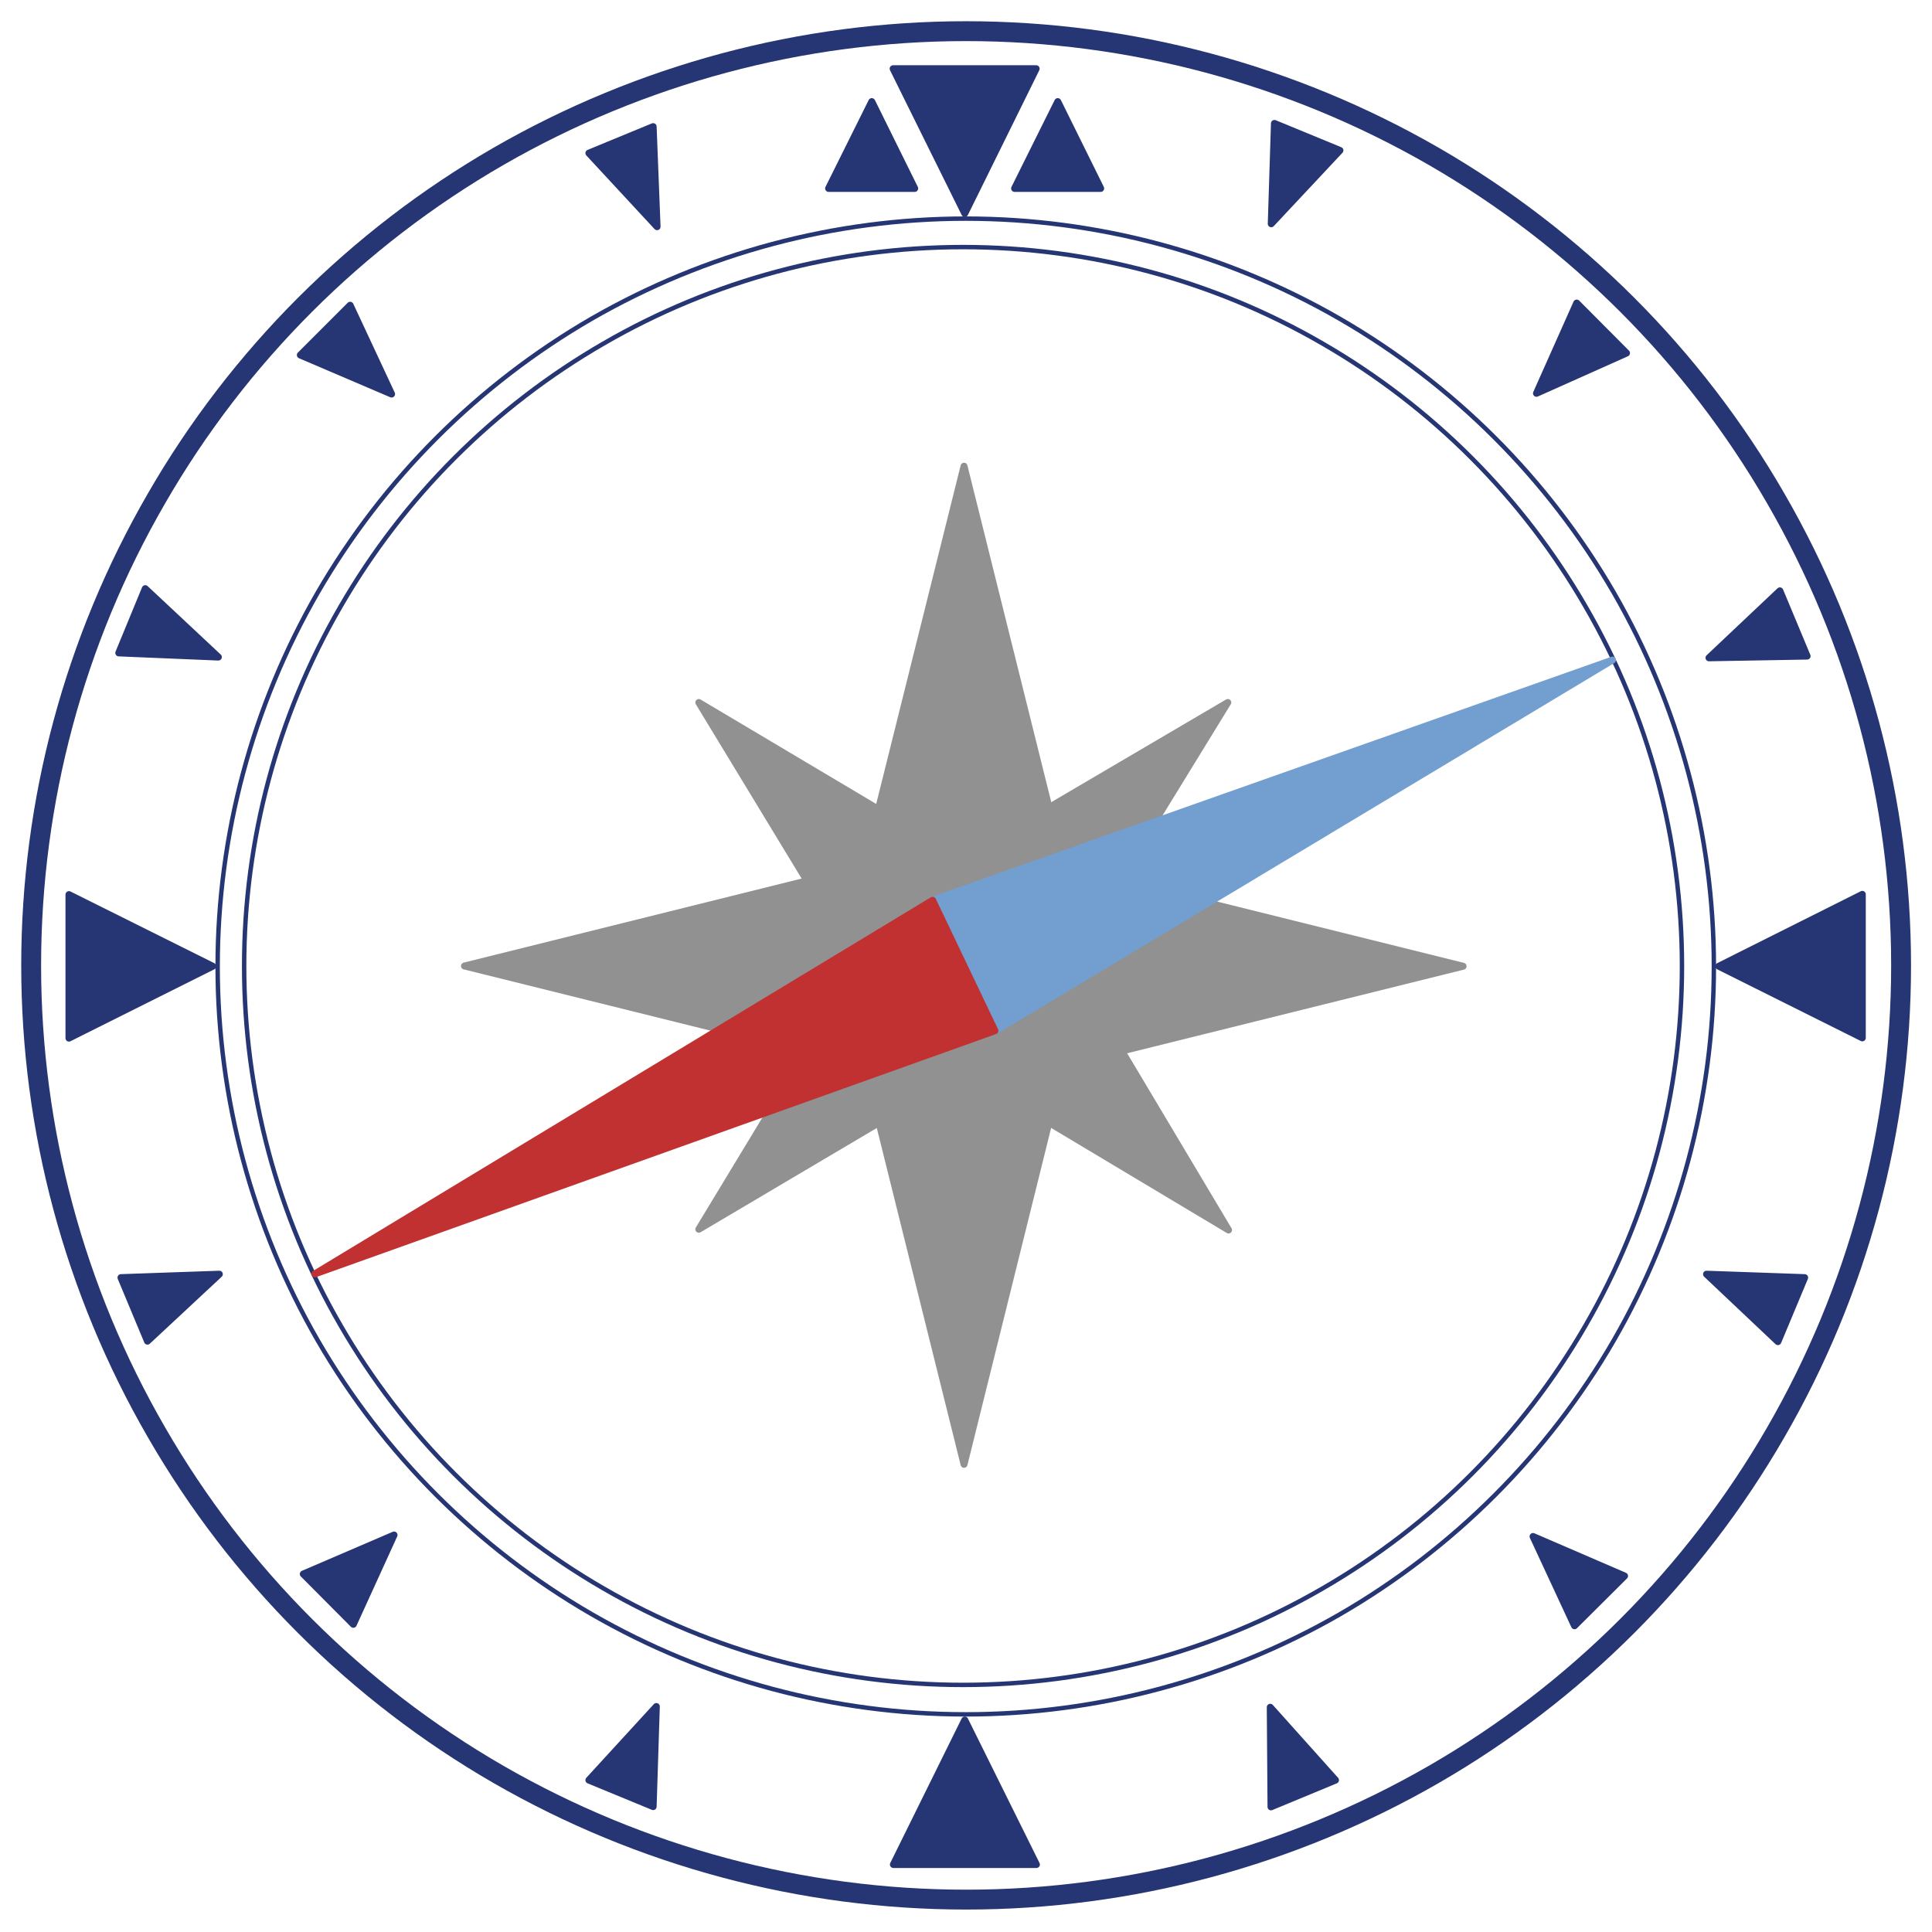
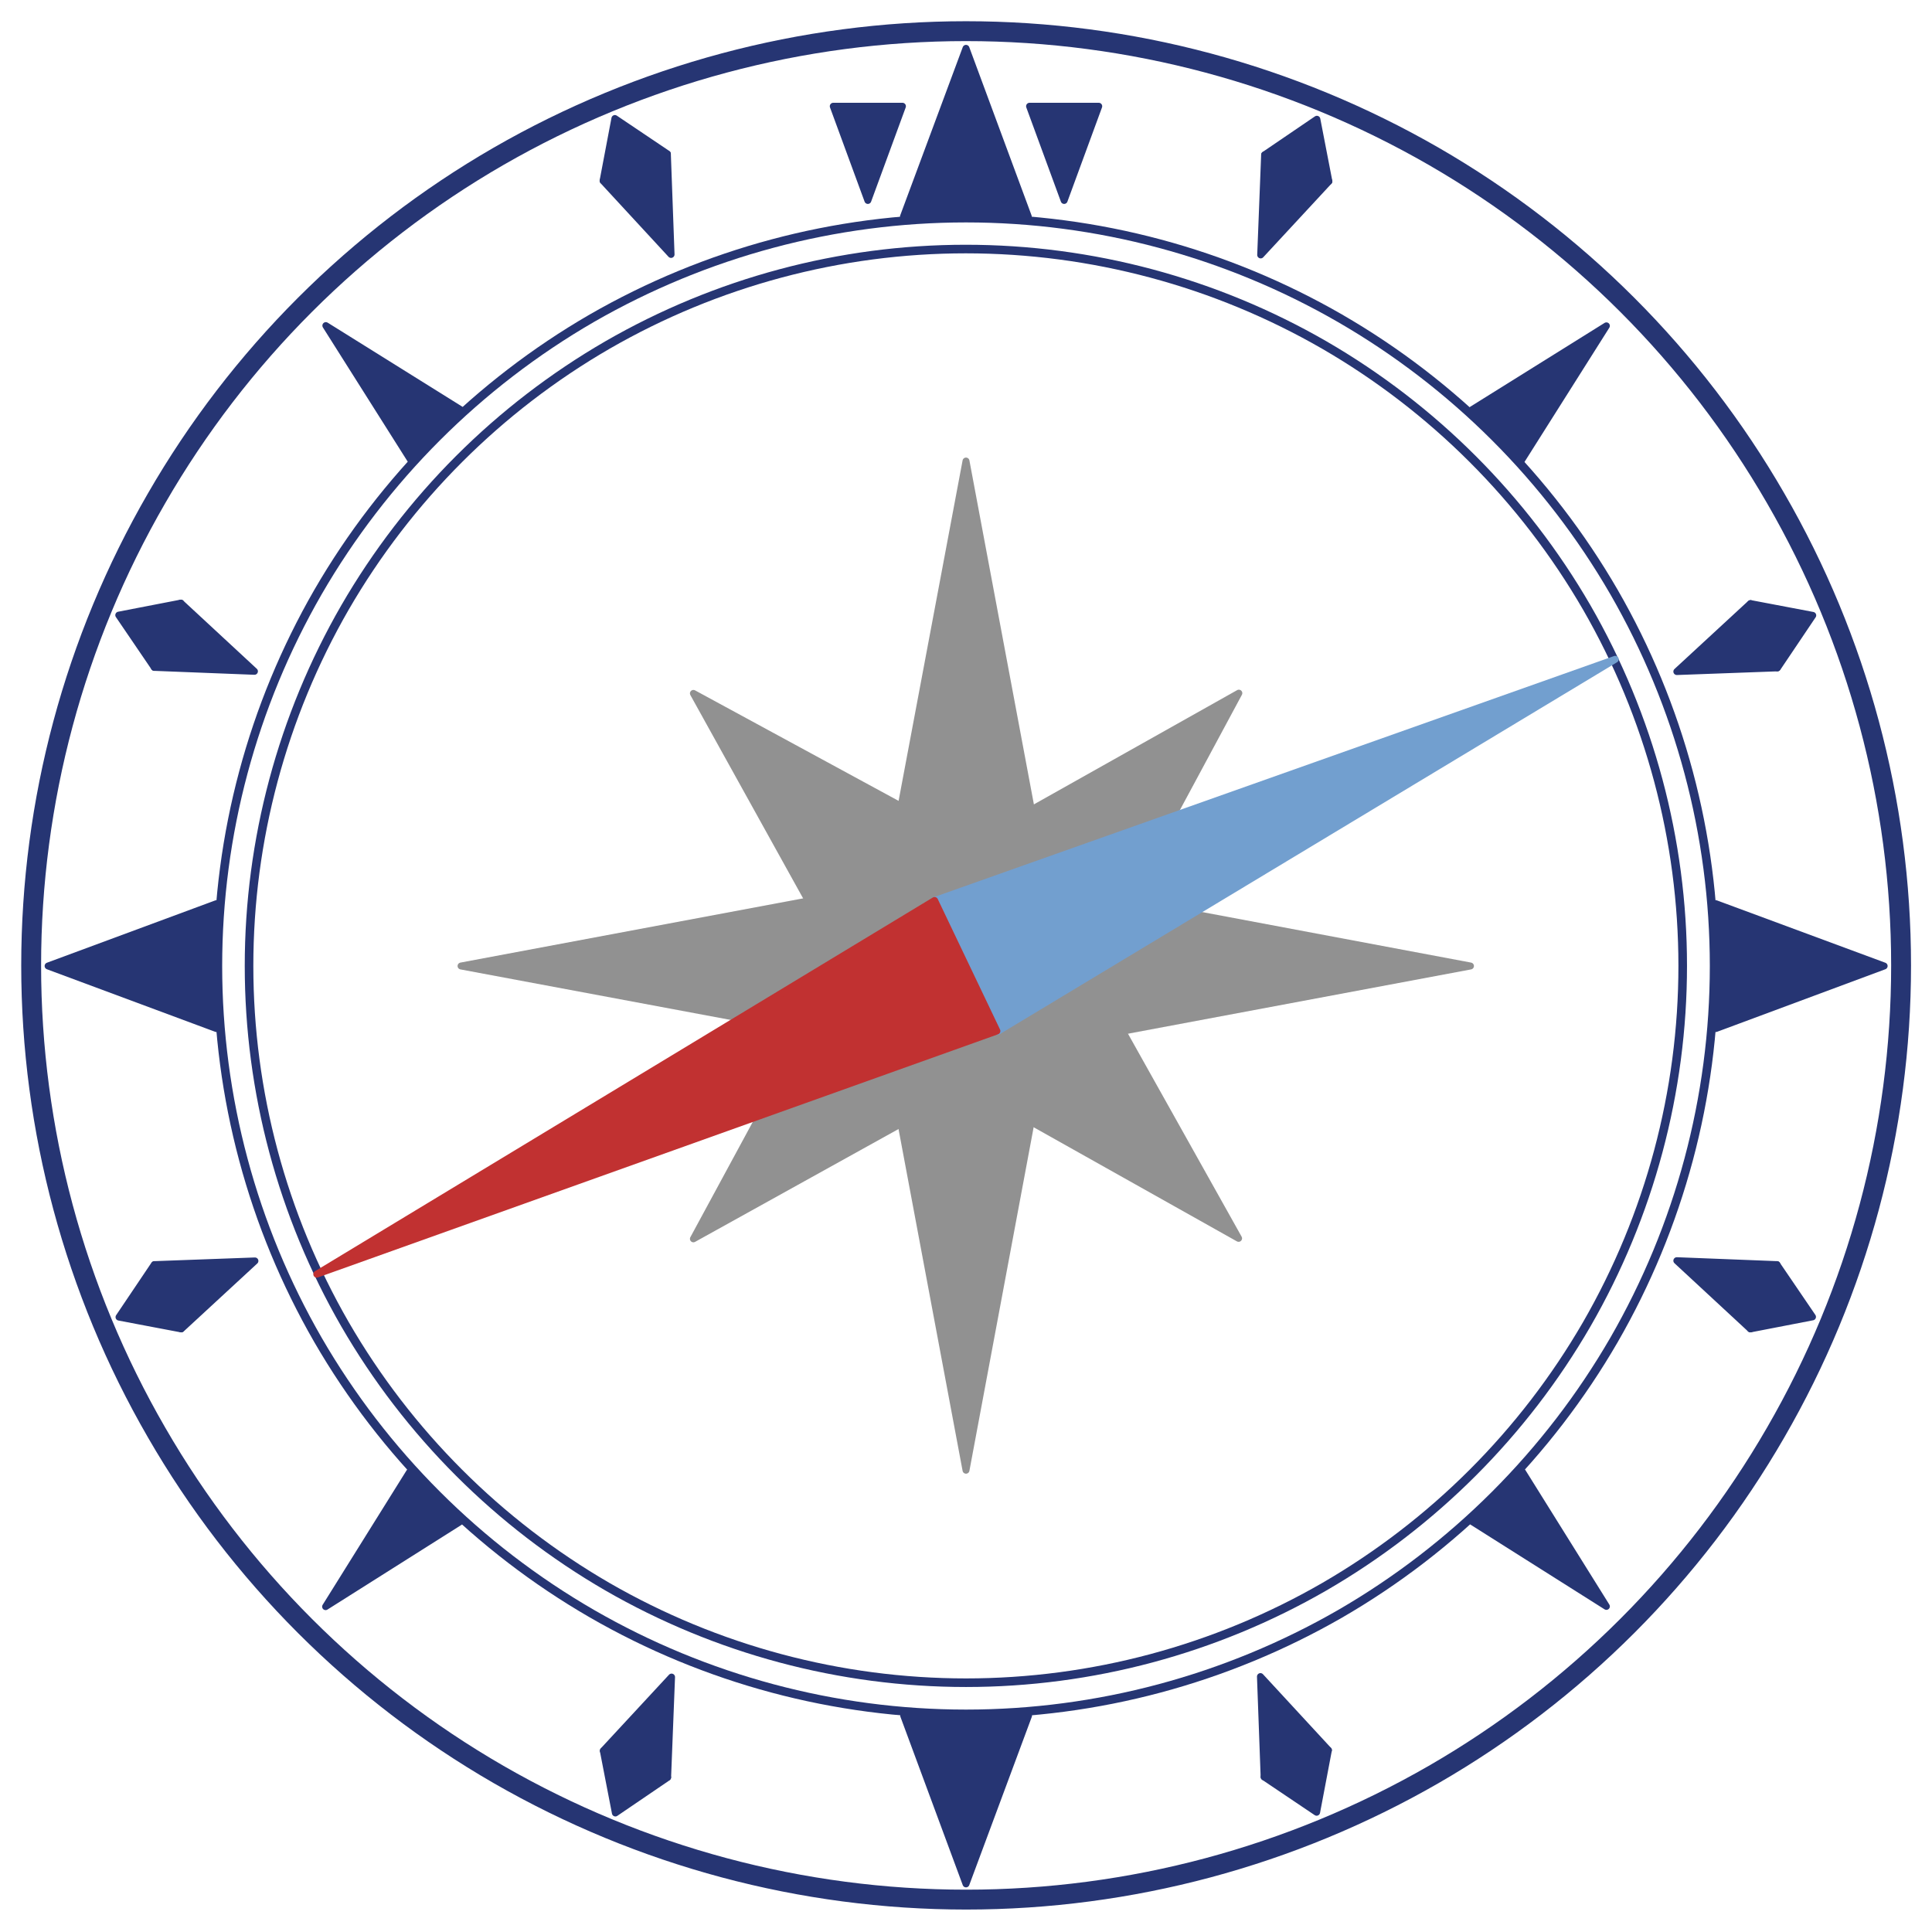
<svg xmlns="http://www.w3.org/2000/svg" xmlns:ns1="http://xml.openoffice.org/svg/export" version="1.2" width="78.74mm" height="78.74mm" viewBox="0 0 7874 7874" preserveAspectRatio="xMidYMid" fill-rule="evenodd" stroke-width="28.222" stroke-linejoin="round" xml:space="preserve">
  <defs class="ClipPathGroup">
    <clipPath id="presentation_clip_path" clipPathUnits="userSpaceOnUse">
      <rect x="0" y="0" width="7874" height="7874" />
    </clipPath>
    <clipPath id="presentation_clip_path_shrink" clipPathUnits="userSpaceOnUse">
      <rect x="7" y="7" width="7859" height="7859" />
    </clipPath>
  </defs>
  <defs class="TextShapeIndex">
-     <g ns1:slide="id1" ns1:id-list="id3 id4 id5 id6 id7 id8 id9 id10 id11 id12 id13 id14 id15 id16 id17 id18 id19 id20 id21 id22 id23 id24 id25 id26 id27 id28 id29 id30 id31 id32 id33" />
+     <g ns1:slide="id1" ns1:id-list="id3 id4 id5 id6 id7 id8 id9 id10 id11 id12 id13 id14 id15 id16 id17 id18 id19 id20 id21 id22 id23 id24 id25 id26 id27 id28 id29 id30 id31 id32 id33 id34 id35 id36 id37 id38 id39 id40 id41 id42 id43 id44 id45 id46 id47 id48 id49" />
  </defs>
  <defs class="EmbeddedBulletChars">
    <g id="bullet-char-template-57356" transform="scale(0.0004882812,-0.0004882812)">
      <path d="M 580,1141 L 1163,571 580,0 -4,571 580,1141 Z" />
    </g>
    <g id="bullet-char-template-57354" transform="scale(0.0004882812,-0.0004882812)">
      <path d="M 8,1128 L 1137,1128 1137,0 8,0 8,1128 Z" />
    </g>
    <g id="bullet-char-template-10146" transform="scale(0.0004882812,-0.0004882812)">
      <path d="M 174,0 L 602,739 174,1481 1456,739 174,0 Z M 1358,739 L 309,1346 659,739 1358,739 Z" />
    </g>
    <g id="bullet-char-template-10132" transform="scale(0.0004882812,-0.0004882812)">
      <path d="M 2015,739 L 1276,0 717,0 1260,543 174,543 174,936 1260,936 717,1481 1274,1481 2015,739 Z" />
    </g>
    <g id="bullet-char-template-10007" transform="scale(0.0004882812,-0.0004882812)">
      <path d="M 0,-2 C -7,14 -16,27 -25,37 L 356,567 C 262,823 215,952 215,954 215,979 228,992 255,992 264,992 276,990 289,987 310,991 331,999 354,1012 L 381,999 492,748 772,1049 836,1024 860,1049 C 881,1039 901,1025 922,1006 886,937 835,863 770,784 769,783 710,716 594,584 L 774,223 C 774,196 753,168 711,139 L 727,119 C 717,90 699,76 672,76 641,76 570,178 457,381 L 164,-76 C 142,-110 111,-127 72,-127 30,-127 9,-110 8,-76 1,-67 -2,-52 -2,-32 -2,-23 -1,-13 0,-2 Z" />
    </g>
    <g id="bullet-char-template-10004" transform="scale(0.0004882812,-0.0004882812)">
      <path d="M 285,-33 C 182,-33 111,30 74,156 52,228 41,333 41,471 41,549 55,616 82,672 116,743 169,778 240,778 293,778 328,747 346,684 L 369,508 C 377,444 397,411 428,410 L 1163,1116 C 1174,1127 1196,1133 1229,1133 1271,1133 1292,1118 1292,1087 L 1292,965 C 1292,929 1282,901 1262,881 L 442,47 C 390,-6 338,-33 285,-33 Z" />
    </g>
    <g id="bullet-char-template-9679" transform="scale(0.0004882812,-0.0004882812)">
      <path d="M 813,0 C 632,0 489,54 383,161 276,268 223,411 223,592 223,773 276,916 383,1023 489,1130 632,1184 813,1184 992,1184 1136,1130 1245,1023 1353,916 1407,772 1407,592 1407,412 1353,268 1245,161 1136,54 992,0 813,0 Z" />
    </g>
    <g id="bullet-char-template-8226" transform="scale(0.0004882812,-0.0004882812)">
      <path d="M 346,457 C 273,457 209,483 155,535 101,586 74,649 74,723 74,796 101,859 155,911 209,963 273,989 346,989 419,989 480,963 531,910 582,859 608,796 608,723 608,648 583,586 532,535 482,483 420,457 346,457 Z" />
    </g>
    <g id="bullet-char-template-8211" transform="scale(0.0004882812,-0.0004882812)">
      <path d="M -4,459 L 1135,459 1135,606 -4,606 -4,459 Z" />
    </g>
    <g id="bullet-char-template-61548" transform="scale(0.0004882812,-0.0004882812)">
      <path d="M 173,740 C 173,903 231,1043 346,1159 462,1274 601,1332 765,1332 928,1332 1067,1274 1183,1159 1299,1043 1357,903 1357,740 1357,577 1299,437 1183,322 1067,206 928,148 765,148 601,148 462,206 346,322 231,437 173,577 173,740 Z" />
    </g>
  </defs>
  <g>
    <g id="id2" class="Master_Slide">
      <g id="bg-id2" class="Background" />
      <g id="bo-id2" class="BackgroundObjects" />
    </g>
  </g>
  <g class="SlideGroup">
    <g>
      <g id="container-id1">
        <g id="id1" class="Slide" clip-path="url(#presentation_clip_path)">
          <g class="Page">
-             <g class="Group">
-               <g class="Group">
-                 <g class="com.sun.star.drawing.CustomShape">
-                   <g id="id3">
-                     <rect class="BoundingBox" stroke="none" fill="none" x="6954" y="5192" width="403" height="278" />
-                     <path fill="rgb(38,53,115)" stroke="none" d="M 6955,5193 L 7355,5207 7246,5468 6955,5193 Z" />
-                     <path fill="none" stroke="rgb(38,53,115)" d="M 6955,5193 L 7355,5207 7246,5468 6955,5193 Z" />
-                   </g>
-                 </g>
-                 <g class="com.sun.star.drawing.CustomShape">
-                   <g id="id4">
-                     <rect class="BoundingBox" stroke="none" fill="none" x="6247" y="6261" width="376" height="367" />
-                     <path fill="rgb(38,53,115)" stroke="none" d="M 6248,6262 L 6621,6423 6417,6626 6248,6262 Z" />
-                     <path fill="none" stroke="rgb(38,53,115)" d="M 6248,6262 L 6621,6423 6417,6626 6248,6262 Z" />
-                   </g>
-                 </g>
-                 <g class="com.sun.star.drawing.CustomShape">
-                   <g id="id5">
-                     <rect class="BoundingBox" stroke="none" fill="none" x="878" y="882" width="6117" height="6115" />
-                     <path fill="none" stroke="rgb(38,53,115)" stroke-width="18" stroke-linejoin="round" d="M 6985,3939 C 6985,4474 6844,5000 6577,5463 6309,5926 5924,6311 5461,6579 4997,6846 4471,6987 3936,6987 3401,6987 2875,6846 2412,6579 1948,6311 1563,5926 1295,5463 1028,5000 887,4474 887,3939 887,3404 1028,2878 1295,2415 1563,1952 1948,1567 2411,1299 2875,1032 3401,891 3936,891 4471,891 4997,1032 5460,1299 5924,1567 6309,1952 6577,2415 6844,2878 6985,3404 6985,3939 L 6985,3939 Z" />
-                   </g>
-                 </g>
-                 <g class="com.sun.star.drawing.CustomShape">
-                   <g id="id6">
-                     <rect class="BoundingBox" stroke="none" fill="none" x="986" y="998" width="5879" height="5879" />
-                     <path fill="none" stroke="rgb(38,53,115)" stroke-width="18" stroke-linejoin="round" d="M 6855,3937 C 6855,4451 6720,4957 6462,5402 6205,5847 5835,6217 5390,6474 4945,6732 4439,6867 3925,6867 3411,6867 2905,6732 2460,6474 2015,6217 1645,5847 1388,5402 1130,4957 995,4451 995,3937 995,3423 1130,2917 1388,2472 1645,2027 2015,1657 2460,1400 2905,1142 3411,1007 3925,1007 4439,1007 4945,1142 5390,1400 5835,1657 6205,2027 6462,2472 6720,2917 6855,3423 6855,3937 L 6855,3937 Z" />
-                   </g>
-                 </g>
-                 <g class="com.sun.star.drawing.CustomShape">
-                   <g id="id7">
-                     <rect class="BoundingBox" stroke="none" fill="none" x="3639" y="279" width="586" height="593" />
-                     <path fill="rgb(38,53,115)" stroke="none" d="M 3932,870 L 3640,280 4223,280 3932,870 Z" />
-                     <path fill="none" stroke="rgb(38,53,115)" d="M 3932,870 L 3640,280 4223,280 3932,870 Z" />
-                   </g>
-                 </g>
-                 <g class="com.sun.star.drawing.CustomShape">
-                   <g id="id8">
-                     <rect class="BoundingBox" stroke="none" fill="none" x="280" y="3645" width="589" height="588" />
-                     <path fill="rgb(38,53,115)" stroke="none" d="M 867,3938 L 281,4231 281,3646 867,3938 Z" />
-                     <path fill="none" stroke="rgb(38,53,115)" d="M 867,3938 L 281,4231 281,3646 867,3938 Z" />
-                   </g>
-                 </g>
-                 <g class="com.sun.star.drawing.CustomShape">
-                   <g id="id9">
-                     <rect class="BoundingBox" stroke="none" fill="none" x="7004" y="3644" width="588" height="588" />
-                     <path fill="rgb(38,53,115)" stroke="none" d="M 7005,3938 L 7590,3645 7590,4230 7005,3938 Z" />
-                     <path fill="none" stroke="rgb(38,53,115)" d="M 7005,3938 L 7590,3645 7590,4230 7005,3938 Z" />
-                   </g>
-                 </g>
-                 <g class="com.sun.star.drawing.CustomShape">
-                   <g id="id10">
-                     <rect class="BoundingBox" stroke="none" fill="none" x="2847" y="2862" width="1821" height="1807" />
-                     <path fill="rgb(145,145,145)" stroke="none" d="M 2848,2863 L 4666,3944 3943,4667 2848,2863 Z" />
-                     <path fill="none" stroke="rgb(145,145,145)" d="M 2848,2863 L 4666,3944 3943,4667 2848,2863 Z" />
-                   </g>
-                 </g>
-                 <g class="com.sun.star.drawing.CustomShape">
-                   <g id="id11">
-                     <rect class="BoundingBox" stroke="none" fill="none" x="3204" y="3208" width="1805" height="1807" />
-                     <path fill="rgb(145,145,145)" stroke="none" d="M 5007,5013 L 3205,3935 3931,3209 5007,5013 Z" />
-                     <path fill="none" stroke="rgb(145,145,145)" d="M 5007,5013 L 3205,3935 3931,3209 5007,5013 Z" />
-                   </g>
-                 </g>
-                 <g class="com.sun.star.drawing.CustomShape">
-                   <g id="id12">
-                     <rect class="BoundingBox" stroke="none" fill="none" x="3185" y="2862" width="1821" height="1792" />
-                     <path fill="rgb(145,145,145)" stroke="none" d="M 5004,2863 L 3186,3931 3906,4652 5004,2863 Z" />
-                     <path fill="none" stroke="rgb(145,145,145)" d="M 5004,2863 L 3186,3931 3906,4652 5004,2863 Z" />
-                   </g>
-                 </g>
-                 <g class="com.sun.star.drawing.CustomShape">
-                   <g id="id13">
-                     <rect class="BoundingBox" stroke="none" fill="none" x="3421" y="3929" width="1016" height="2041" />
-                     <path fill="rgb(145,145,145)" stroke="none" d="M 3929,5968 L 3422,3930 4435,3930 3929,5968 Z" />
-                     <path fill="none" stroke="rgb(145,145,145)" d="M 3929,5968 L 3422,3930 4435,3930 3929,5968 Z" />
-                   </g>
-                 </g>
-                 <g class="com.sun.star.drawing.CustomShape">
-                   <g id="id14">
-                     <rect class="BoundingBox" stroke="none" fill="none" x="3421" y="1899" width="1016" height="2035" />
-                     <path fill="rgb(145,145,145)" stroke="none" d="M 3929,1900 L 3422,3932 4435,3932 3929,1900 Z" />
-                     <path fill="none" stroke="rgb(145,145,145)" d="M 3929,1900 L 3422,3932 4435,3932 3929,1900 Z" />
-                   </g>
-                 </g>
-                 <g class="com.sun.star.drawing.CustomShape">
-                   <g id="id15">
-                     <rect class="BoundingBox" stroke="none" fill="none" x="3929" y="3432" width="2036" height="1013" />
-                     <path fill="rgb(145,145,145)" stroke="none" d="M 5963,3938 L 3930,3433 3930,4443 5963,3938 Z" />
-                     <path fill="none" stroke="rgb(145,145,145)" d="M 5963,3938 L 3930,3433 3930,4443 5963,3938 Z" />
-                   </g>
-                 </g>
-                 <g class="com.sun.star.drawing.CustomShape">
-                   <g id="id16">
-                     <rect class="BoundingBox" stroke="none" fill="none" x="1892" y="3429" width="2041" height="1016" />
-                     <path fill="rgb(145,145,145)" stroke="none" d="M 1893,3937 L 3931,3430 3931,4443 1893,3937 Z" />
-                     <path fill="none" stroke="rgb(145,145,145)" d="M 1893,3937 L 3931,3430 3931,4443 1893,3937 Z" />
-                   </g>
-                 </g>
-                 <g class="com.sun.star.drawing.CustomShape">
-                   <g id="id17">
-                     <rect class="BoundingBox" stroke="none" fill="none" x="2847" y="3217" width="1810" height="1795" />
-                     <path fill="rgb(145,145,145)" stroke="none" d="M 2848,5010 L 4655,3941 3933,3218 2848,5010 Z" />
-                     <path fill="none" stroke="rgb(145,145,145)" d="M 2848,5010 L 4655,3941 3933,3218 2848,5010 Z" />
-                   </g>
-                 </g>
-                 <g class="com.sun.star.drawing.CustomShape">
-                   <g id="id18">
-                     <rect class="BoundingBox" stroke="none" fill="none" x="86" y="86" width="7704" height="7698" />
-                     <path fill="none" stroke="rgb(38,53,115)" stroke-width="81" stroke-linejoin="round" d="M 7748,3935 C 7748,4603 7572,5259 7237,5838 6903,6417 6422,6898 5843,7232 5263,7566 4606,7742 3938,7742 3269,7742 2612,7566 2032,7232 1453,6898 972,6417 638,5838 303,5259 127,4603 127,3935 127,3266 303,2610 638,2031 972,1452 1453,971 2032,637 2612,303 3269,127 3937,127 4606,127 5263,303 5843,637 6422,971 6903,1452 7237,2031 7572,2610 7748,3266 7748,3934 L 7748,3935 Z" />
-                   </g>
-                 </g>
-                 <g class="Group">
-                   <g class="com.sun.star.drawing.CustomShape">
-                     <g id="id19">
-                       <rect class="BoundingBox" stroke="none" fill="none" x="3794" y="2689" width="2780" height="1518" />
-                       <path fill="rgb(114,159,207)" stroke="none" d="M 6572,2690 L 4050,4205 3795,3671 6572,2690 Z" />
-                       <path fill="none" stroke="rgb(114,159,207)" d="M 6572,2690 L 4050,4205 3795,3671 6572,2690 Z" />
-                     </g>
-                   </g>
-                   <g class="com.sun.star.drawing.CustomShape">
-                     <g id="id20">
-                       <rect class="BoundingBox" stroke="none" fill="none" x="1282" y="3668" width="2775" height="1526" />
-                       <path fill="rgb(193,49,49)" stroke="none" d="M 1283,5192 L 3801,3669 4055,4201 1283,5192 Z" />
-                       <path fill="none" stroke="rgb(193,49,49)" d="M 1283,5192 L 3801,3669 4055,4201 1283,5192 Z" />
-                     </g>
-                   </g>
-                 </g>
-                 <g class="com.sun.star.drawing.CustomShape">
-                   <g id="id21">
-                     <rect class="BoundingBox" stroke="none" fill="none" x="3640" y="7009" width="586" height="592" />
-                     <path fill="rgb(38,53,115)" stroke="none" d="M 3932,7010 L 4224,7599 3641,7599 3932,7010 Z" />
-                     <path fill="none" stroke="rgb(38,53,115)" d="M 3932,7010 L 4224,7599 3641,7599 3932,7010 Z" />
-                   </g>
-                 </g>
-                 <g class="com.sun.star.drawing.CustomShape">
-                   <g id="id22">
-                     <rect class="BoundingBox" stroke="none" fill="none" x="5176" y="6957" width="269" height="409" />
-                     <path fill="rgb(38,53,115)" stroke="none" d="M 5177,6958 L 5443,7255 5180,7364 5177,6958 Z" />
-                     <path fill="none" stroke="rgb(38,53,115)" d="M 5177,6958 L 5443,7255 5180,7364 5177,6958 Z" />
-                   </g>
-                 </g>
-                 <g class="com.sun.star.drawing.CustomShape">
-                   <g id="id23">
-                     <rect class="BoundingBox" stroke="none" fill="none" x="492" y="5192" width="404" height="276" />
-                     <path fill="rgb(38,53,115)" stroke="none" d="M 894,5193 L 493,5207 601,5466 894,5193 Z" />
-                     <path fill="none" stroke="rgb(38,53,115)" d="M 894,5193 L 493,5207 601,5466 894,5193 Z" />
-                   </g>
-                 </g>
-                 <g class="com.sun.star.drawing.CustomShape">
-                   <g id="id24">
-                     <rect class="BoundingBox" stroke="none" fill="none" x="1235" y="6255" width="373" height="367" />
-                     <path fill="rgb(38,53,115)" stroke="none" d="M 1606,6256 L 1236,6415 1440,6620 1606,6256 Z" />
-                     <path fill="none" stroke="rgb(38,53,115)" d="M 1606,6256 L 1236,6415 1440,6620 1606,6256 Z" />
-                   </g>
-                 </g>
-                 <g class="com.sun.star.drawing.CustomShape">
-                   <g id="id25">
-                     <rect class="BoundingBox" stroke="none" fill="none" x="2399" y="6954" width="278" height="411" />
-                     <path fill="rgb(38,53,115)" stroke="none" d="M 2675,6955 L 2400,7255 2662,7363 2675,6955 Z" />
-                     <path fill="none" stroke="rgb(38,53,115)" d="M 2675,6955 L 2400,7255 2662,7363 2675,6955 Z" />
-                   </g>
-                 </g>
-                 <g class="com.sun.star.drawing.CustomShape">
-                   <g id="id26">
-                     <rect class="BoundingBox" stroke="none" fill="none" x="483" y="2398" width="409" height="282" />
-                     <path fill="rgb(38,53,115)" stroke="none" d="M 890,2678 L 484,2661 592,2399 890,2678 Z" />
-                     <path fill="none" stroke="rgb(38,53,115)" d="M 890,2678 L 484,2661 592,2399 890,2678 Z" />
-                   </g>
-                 </g>
-                 <g class="com.sun.star.drawing.CustomShape">
-                   <g id="id27">
-                     <rect class="BoundingBox" stroke="none" fill="none" x="1223" y="1243" width="375" height="365" />
-                     <path fill="rgb(38,53,115)" stroke="none" d="M 1596,1606 L 1224,1447 1427,1244 1596,1606 Z" />
-                     <path fill="none" stroke="rgb(38,53,115)" d="M 1596,1606 L 1224,1447 1427,1244 1596,1606 Z" />
-                   </g>
-                 </g>
-                 <g class="com.sun.star.drawing.CustomShape">
-                   <g id="id28">
-                     <rect class="BoundingBox" stroke="none" fill="none" x="2399" y="515" width="281" height="411" />
-                     <path fill="rgb(38,53,115)" stroke="none" d="M 2678,924 L 2400,624 2662,516 2678,924 Z" />
-                     <path fill="none" stroke="rgb(38,53,115)" d="M 2678,924 L 2400,624 2662,516 2678,924 Z" />
-                   </g>
-                 </g>
-                 <g class="com.sun.star.drawing.CustomShape">
-                   <g id="id29">
-                     <rect class="BoundingBox" stroke="none" fill="none" x="6964" y="2407" width="403" height="276" />
-                     <path fill="rgb(38,53,115)" stroke="none" d="M 6965,2681 L 7365,2674 7254,2408 6965,2681 Z" />
-                     <path fill="none" stroke="rgb(38,53,115)" d="M 6965,2681 L 7365,2674 7254,2408 6965,2681 Z" />
-                   </g>
-                 </g>
-                 <g class="com.sun.star.drawing.CustomShape">
-                   <g id="id30">
-                     <rect class="BoundingBox" stroke="none" fill="none" x="6261" y="1234" width="370" height="371" />
-                     <path fill="rgb(38,53,115)" stroke="none" d="M 6262,1603 L 6629,1439 6426,1235 6262,1603 Z" />
-                     <path fill="none" stroke="rgb(38,53,115)" d="M 6262,1603 L 6629,1439 6426,1235 6262,1603 Z" />
-                   </g>
-                 </g>
-                 <g class="com.sun.star.drawing.CustomShape">
-                   <g id="id31">
-                     <rect class="BoundingBox" stroke="none" fill="none" x="5180" y="502" width="283" height="412" />
-                     <path fill="rgb(38,53,115)" stroke="none" d="M 5181,912 L 5461,613 5194,503 5181,912 Z" />
-                     <path fill="none" stroke="rgb(38,53,115)" d="M 5181,912 L 5461,613 5194,503 5181,912 Z" />
-                   </g>
-                 </g>
-                 <g class="com.sun.star.drawing.CustomShape">
-                   <g id="id32">
-                     <rect class="BoundingBox" stroke="none" fill="none" x="4134" y="413" width="354" height="357" />
-                     <path fill="rgb(38,53,115)" stroke="none" d="M 4311,414 L 4135,768 4486,768 4311,414 Z" />
-                     <path fill="none" stroke="rgb(38,53,115)" d="M 4311,414 L 4135,768 4486,768 4311,414 Z" />
-                   </g>
-                 </g>
-                 <g class="com.sun.star.drawing.CustomShape">
-                   <g id="id33">
-                     <rect class="BoundingBox" stroke="none" fill="none" x="3376" y="413" width="354" height="357" />
-                     <path fill="rgb(38,53,115)" stroke="none" d="M 3553,414 L 3377,768 3728,768 3553,414 Z" />
-                     <path fill="none" stroke="rgb(38,53,115)" d="M 3553,414 L 3377,768 3728,768 3553,414 Z" />
-                   </g>
-                 </g>
+             <g class="com.sun.star.drawing.CustomShape">
+               <g id="id3">
+                 <rect class="BoundingBox" stroke="none" fill="none" x="870" y="871" width="6135" height="6133" />
+                 <path fill="none" stroke="rgb(38,53,115)" stroke-width="35" stroke-linejoin="round" d="M 6986,3937 C 6986,4472 6845,4998 6578,5461 6310,5924 5925,6309 5462,6577 4998,6844 4472,6985 3937,6985 3402,6985 2876,6844 2413,6577 1949,6309 1564,5924 1296,5461 1029,4998 888,4472 888,3937 888,3402 1029,2876 1296,2413 1564,1950 1949,1565 2412,1297 2876,1030 3402,889 3937,889 4472,889 4998,1030 5461,1297 5925,1565 6310,1950 6578,2413 6845,2876 6986,3402 6986,3937 L 6986,3937 Z" />
+               </g>
+             </g>
+             <g class="com.sun.star.drawing.CustomShape">
+               <g id="id4">
+                 <rect class="BoundingBox" stroke="none" fill="none" x="997" y="997" width="5880" height="5880" />
+                 <path fill="none" stroke="rgb(38,53,115)" stroke-width="35" stroke-linejoin="round" d="M 1015,3936 C 1015,3424 1150,2920 1406,2476 1663,2032 2032,1663 2476,1406 2920,1150 3424,1015 3936,1015 4449,1015 4953,1150 5397,1406 5841,1663 6210,2032 6467,2476 6723,2920 6858,3424 6858,3936 6858,4449 6723,4953 6467,5397 6210,5841 5841,6210 5397,6467 4953,6723 4449,6858 3937,6858 3424,6858 2920,6723 2476,6467 2032,6210 1663,5841 1406,5397 1150,4953 1015,4449 1015,3937 L 1015,3936 Z" />
+               </g>
+             </g>
+             <g class="com.sun.star.drawing.CustomShape">
+               <g id="id5">
+                 <rect class="BoundingBox" stroke="none" fill="none" x="3681" y="196" width="512" height="689" />
+                 <path fill="rgb(38,53,115)" stroke="none" d="M 3937,197 L 3682,883 4191,883 3937,197 Z" />
+                 <path fill="none" stroke="rgb(38,53,115)" d="M 3937,197 L 3682,883 4191,883 3937,197 Z" />
+               </g>
+             </g>
+             <g class="com.sun.star.drawing.CustomShape">
+               <g id="id6">
+                 <rect class="BoundingBox" stroke="none" fill="none" x="2825" y="2825" width="1609" height="1597" />
+                 <path fill="rgb(145,145,145)" stroke="none" d="M 2826,2826 L 4432,3698 3710,4420 2826,2826 Z" />
+                 <path fill="none" stroke="rgb(145,145,145)" d="M 2826,2826 L 4432,3698 3710,4420 2826,2826 Z" />
+               </g>
+             </g>
+             <g class="com.sun.star.drawing.CustomShape">
+               <g id="id7">
+                 <rect class="BoundingBox" stroke="none" fill="none" x="3396" y="3394" width="1654" height="1655" />
+                 <path fill="rgb(145,145,145)" stroke="none" d="M 5048,5047 L 3397,4120 4123,3395 5048,5047 Z" />
+                 <path fill="none" stroke="rgb(145,145,145)" d="M 5048,5047 L 3397,4120 4123,3395 5048,5047 Z" />
+               </g>
+             </g>
+             <g class="com.sun.star.drawing.CustomShape">
+               <g id="id8">
+                 <rect class="BoundingBox" stroke="none" fill="none" x="3461" y="2824" width="1590" height="1615" />
+                 <path fill="rgb(145,145,145)" stroke="none" d="M 5049,2825 L 3462,3717 4182,4437 5049,2825 Z" />
+                 <path fill="none" stroke="rgb(145,145,145)" d="M 5049,2825 L 3462,3717 4182,4437 5049,2825 Z" />
+               </g>
+             </g>
+             <g class="com.sun.star.drawing.CustomShape">
+               <g id="id9">
+                 <rect class="BoundingBox" stroke="none" fill="none" x="3554" y="3953" width="766" height="2041" />
+                 <path fill="rgb(145,145,145)" stroke="none" d="M 3937,5992 L 3555,3954 4318,3954 3937,5992 Z" />
+                 <path fill="none" stroke="rgb(145,145,145)" d="M 3937,5992 L 3555,3954 4318,3954 3937,5992 Z" />
+               </g>
+             </g>
+             <g class="com.sun.star.drawing.CustomShape">
+               <g id="id10">
+                 <rect class="BoundingBox" stroke="none" fill="none" x="3554" y="1878" width="766" height="2035" />
+                 <path fill="rgb(145,145,145)" stroke="none" d="M 3937,1879 L 3555,3911 4318,3911 3937,1879 Z" />
+                 <path fill="none" stroke="rgb(145,145,145)" d="M 3937,1879 L 3555,3911 4318,3911 3937,1879 Z" />
+               </g>
+             </g>
+             <g class="com.sun.star.drawing.CustomShape">
+               <g id="id11">
+                 <rect class="BoundingBox" stroke="none" fill="none" x="3959" y="3554" width="2036" height="766" />
+                 <path fill="rgb(145,145,145)" stroke="none" d="M 5993,3937 L 3960,3555 3960,4318 5993,3937 Z" />
+                 <path fill="none" stroke="rgb(145,145,145)" d="M 5993,3937 L 3960,3555 3960,4318 5993,3937 Z" />
+               </g>
+             </g>
+             <g class="com.sun.star.drawing.CustomShape">
+               <g id="id12">
+                 <rect class="BoundingBox" stroke="none" fill="none" x="1878" y="3554" width="2041" height="766" />
+                 <path fill="rgb(145,145,145)" stroke="none" d="M 1879,3937 L 3917,3555 3917,4318 1879,3937 Z" />
+                 <path fill="none" stroke="rgb(145,145,145)" d="M 1879,3937 L 3917,3555 3917,4318 1879,3937 Z" />
+               </g>
+             </g>
+             <g class="com.sun.star.drawing.CustomShape">
+               <g id="id13">
+                 <rect class="BoundingBox" stroke="none" fill="none" x="2825" y="3443" width="1595" height="1608" />
+                 <path fill="rgb(145,145,145)" stroke="none" d="M 2826,5049 L 4418,4166 3695,3444 2826,5049 Z" />
+                 <path fill="none" stroke="rgb(145,145,145)" d="M 2826,5049 L 4418,4166 3695,3444 2826,5049 Z" />
+               </g>
+             </g>
+             <g class="com.sun.star.drawing.CustomShape">
+               <g id="id14">
+                 <rect class="BoundingBox" stroke="none" fill="none" x="86" y="86" width="7704" height="7698" />
+                 <path fill="none" stroke="rgb(38,53,115)" stroke-width="81" stroke-linejoin="round" d="M 7748,3935 C 7748,4603 7572,5259 7237,5838 6903,6417 6422,6898 5843,7232 5263,7566 4606,7742 3938,7742 3269,7742 2612,7566 2032,7232 1453,6898 972,6417 638,5838 303,5259 127,4603 127,3935 127,3266 303,2610 638,2031 972,1452 1453,971 2032,637 2612,303 3269,127 3937,127 4606,127 5263,303 5843,637 6422,971 6903,1452 7237,2031 7572,2610 7748,3266 7748,3934 L 7748,3935 Z" />
+               </g>
+             </g>
+             <g class="com.sun.star.drawing.CustomShape">
+               <g id="id15">
+                 <rect class="BoundingBox" stroke="none" fill="none" x="3809" y="2686" width="2776" height="1520" />
+                 <path fill="rgb(114,159,207)" stroke="none" d="M 6583,2687 L 4065,4204 3810,3670 6583,2687 Z" />
+                 <path fill="none" stroke="rgb(114,159,207)" d="M 6583,2687 L 4065,4204 3810,3670 6583,2687 Z" />
+               </g>
+             </g>
+             <g class="com.sun.star.drawing.CustomShape">
+               <g id="id16">
+                 <rect class="BoundingBox" stroke="none" fill="none" x="1290" y="3669" width="2775" height="1526" />
+                 <path fill="rgb(193,49,49)" stroke="none" d="M 1291,5193 L 3809,3670 4063,4202 1291,5193 Z" />
+                 <path fill="none" stroke="rgb(193,49,49)" d="M 1291,5193 L 3809,3670 4063,4202 1291,5193 Z" />
+               </g>
+             </g>
+             <g class="com.sun.star.drawing.CustomShape">
+               <g id="id17">
+                 <rect class="BoundingBox" stroke="none" fill="none" x="5998" y="1327" width="551" height="549" />
+                 <path fill="rgb(38,53,115)" stroke="none" d="M 6547,1328 L 5999,1670 6202,1874 6547,1328 Z" />
+                 <path fill="none" stroke="rgb(38,53,115)" d="M 6547,1328 L 5999,1670 6202,1874 6547,1328 Z" />
+               </g>
+             </g>
+             <g class="com.sun.star.drawing.CustomShape">
+               <g id="id18">
+                 <rect class="BoundingBox" stroke="none" fill="none" x="2457" y="627" width="280" height="412" />
+                 <path fill="rgb(38,53,115)" stroke="none" d="M 2735,1037 L 2720,628 2458,737 2735,1037 Z" />
+                 <path fill="none" stroke="rgb(38,53,115)" d="M 2735,1037 L 2720,628 2458,737 2735,1037 Z" />
+               </g>
+             </g>
+             <g class="com.sun.star.drawing.CustomShape">
+               <g id="id19">
+                 <rect class="BoundingBox" stroke="none" fill="none" x="2457" y="482" width="265" height="256" />
+                 <path fill="rgb(38,53,115)" stroke="none" d="M 2506,483 L 2720,627 2458,736 2506,483 Z" />
+                 <path fill="none" stroke="rgb(38,53,115)" d="M 2506,483 L 2720,627 2458,736 2506,483 Z" />
+               </g>
+             </g>
+             <g class="com.sun.star.drawing.CustomShape">
+               <g id="id20">
+                 <rect class="BoundingBox" stroke="none" fill="none" x="6992" y="3682" width="689" height="512" />
+                 <path fill="rgb(38,53,115)" stroke="none" d="M 7679,3937 L 6993,4192 6993,3683 7679,3937 Z" />
+                 <path fill="none" stroke="rgb(38,53,115)" d="M 7679,3937 L 6993,4192 6993,3683 7679,3937 Z" />
+               </g>
+             </g>
+             <g class="com.sun.star.drawing.CustomShape">
+               <g id="id21">
+                 <rect class="BoundingBox" stroke="none" fill="none" x="195" y="3682" width="689" height="512" />
+                 <path fill="rgb(38,53,115)" stroke="none" d="M 196,3937 L 882,4192 882,3683 196,3937 Z" />
+                 <path fill="none" stroke="rgb(38,53,115)" d="M 196,3937 L 882,4192 882,3683 196,3937 Z" />
+               </g>
+             </g>
+             <g class="com.sun.star.drawing.CustomShape">
+               <g id="id22">
+                 <rect class="BoundingBox" stroke="none" fill="none" x="3682" y="6991" width="512" height="689" />
+                 <path fill="rgb(38,53,115)" stroke="none" d="M 3937,7678 L 4192,6992 3683,6992 3937,7678 Z" />
+                 <path fill="none" stroke="rgb(38,53,115)" d="M 3937,7678 L 4192,6992 3683,6992 3937,7678 Z" />
+               </g>
+             </g>
+             <g class="com.sun.star.drawing.CustomShape">
+               <g id="id23">
+                 <rect class="BoundingBox" stroke="none" fill="none" x="4195" y="432" width="285" height="387" />
+                 <path fill="rgb(38,53,115)" stroke="none" d="M 4337,817 L 4478,433 4196,433 4337,817 Z" />
+                 <path fill="none" stroke="rgb(38,53,115)" d="M 4337,817 L 4478,433 4196,433 4337,817 Z" />
+               </g>
+             </g>
+             <g class="com.sun.star.drawing.CustomShape">
+               <g id="id24">
+                 <rect class="BoundingBox" stroke="none" fill="none" x="3395" y="432" width="285" height="387" />
+                 <path fill="rgb(38,53,115)" stroke="none" d="M 3537,817 L 3678,433 3396,433 3537,817 Z" />
+                 <path fill="none" stroke="rgb(38,53,115)" d="M 3537,817 L 3678,433 3396,433 3537,817 Z" />
+               </g>
+             </g>
+             <g class="com.sun.star.drawing.CustomShape">
+               <g id="id25">
+                 <rect class="BoundingBox" stroke="none" fill="none" x="628" y="2457" width="411" height="281" />
+                 <path fill="rgb(38,53,115)" stroke="none" d="M 1037,2736 L 737,2458 629,2720 1037,2736 Z" />
+                 <path fill="none" stroke="rgb(38,53,115)" d="M 1037,2736 L 737,2458 629,2720 1037,2736 Z" />
+               </g>
+             </g>
+             <g class="com.sun.star.drawing.CustomShape">
+               <g id="id26">
+                 <rect class="BoundingBox" stroke="none" fill="none" x="483" y="2457" width="256" height="265" />
+                 <path fill="rgb(38,53,115)" stroke="none" d="M 484,2507 L 737,2458 629,2720 484,2507 Z" />
+                 <path fill="none" stroke="rgb(38,53,115)" d="M 484,2507 L 737,2458 629,2720 484,2507 Z" />
+               </g>
+             </g>
+             <g class="com.sun.star.drawing.CustomShape">
+               <g id="id27">
+                 <rect class="BoundingBox" stroke="none" fill="none" x="629" y="5138" width="412" height="280" />
+                 <path fill="rgb(38,53,115)" stroke="none" d="M 1039,5139 L 630,5154 739,5416 1039,5139 Z" />
+                 <path fill="none" stroke="rgb(38,53,115)" d="M 1039,5139 L 630,5154 739,5416 1039,5139 Z" />
+               </g>
+             </g>
+             <g class="com.sun.star.drawing.CustomShape">
+               <g id="id28">
+                 <rect class="BoundingBox" stroke="none" fill="none" x="484" y="5153" width="256" height="265" />
+                 <path fill="rgb(38,53,115)" stroke="none" d="M 485,5368 L 629,5154 738,5416 485,5368 Z" />
+                 <path fill="none" stroke="rgb(38,53,115)" d="M 485,5368 L 629,5154 738,5416 485,5368 Z" />
+               </g>
+             </g>
+             <g class="com.sun.star.drawing.LineShape">
+               <g id="id29">
+                 <rect class="BoundingBox" stroke="none" fill="none" x="2456" y="624" width="266" height="116" />
+                 <path fill="none" stroke="rgb(38,53,115)" stroke-width="7" stroke-linejoin="round" d="M 2460,735 L 2717,628" />
+               </g>
+             </g>
+             <g class="com.sun.star.drawing.LineShape">
+               <g id="id30">
+                 <rect class="BoundingBox" stroke="none" fill="none" x="626" y="2456" width="115" height="267" />
+                 <path fill="none" stroke="rgb(38,53,115)" stroke-width="7" stroke-linejoin="round" d="M 630,2718 L 736,2460" />
+               </g>
+             </g>
+             <g class="com.sun.star.drawing.LineShape">
+               <g id="id31">
+                 <rect class="BoundingBox" stroke="none" fill="none" x="627" y="5152" width="115" height="267" />
+                 <path fill="none" stroke="rgb(38,53,115)" stroke-width="7" stroke-linejoin="round" d="M 737,5414 L 631,5156" />
+               </g>
+             </g>
+             <g class="com.sun.star.drawing.CustomShape">
+               <g id="id32">
+                 <rect class="BoundingBox" stroke="none" fill="none" x="5136" y="6832" width="280" height="412" />
+                 <path fill="rgb(38,53,115)" stroke="none" d="M 5137,6833 L 5152,7242 5414,7133 5137,6833 Z" />
+                 <path fill="none" stroke="rgb(38,53,115)" d="M 5137,6833 L 5152,7242 5414,7133 5137,6833 Z" />
+               </g>
+             </g>
+             <g class="com.sun.star.drawing.CustomShape">
+               <g id="id33">
+                 <rect class="BoundingBox" stroke="none" fill="none" x="5151" y="7132" width="265" height="256" />
+                 <path fill="rgb(38,53,115)" stroke="none" d="M 5366,7386 L 5152,7242 5414,7133 5366,7386 Z" />
+                 <path fill="none" stroke="rgb(38,53,115)" d="M 5366,7386 L 5152,7242 5414,7133 5366,7386 Z" />
+               </g>
+             </g>
+             <g class="com.sun.star.drawing.LineShape">
+               <g id="id34">
+                 <rect class="BoundingBox" stroke="none" fill="none" x="5149" y="7130" width="266" height="115" />
+                 <path fill="none" stroke="rgb(38,53,115)" stroke-width="7" stroke-linejoin="round" d="M 5410,7134 L 5153,7240" />
+               </g>
+             </g>
+             <g class="com.sun.star.drawing.CustomShape">
+               <g id="id35">
+                 <rect class="BoundingBox" stroke="none" fill="none" x="6833" y="5137" width="411" height="281" />
+                 <path fill="rgb(38,53,115)" stroke="none" d="M 6834,5138 L 7134,5416 7242,5154 6834,5138 Z" />
+                 <path fill="none" stroke="rgb(38,53,115)" d="M 6834,5138 L 7134,5416 7242,5154 6834,5138 Z" />
+               </g>
+             </g>
+             <g class="com.sun.star.drawing.CustomShape">
+               <g id="id36">
+                 <rect class="BoundingBox" stroke="none" fill="none" x="7133" y="5153" width="256" height="265" />
+                 <path fill="rgb(38,53,115)" stroke="none" d="M 7387,5367 L 7134,5416 7242,5154 7387,5367 Z" />
+                 <path fill="none" stroke="rgb(38,53,115)" d="M 7387,5367 L 7134,5416 7242,5154 7387,5367 Z" />
+               </g>
+             </g>
+             <g class="com.sun.star.drawing.LineShape">
+               <g id="id37">
+                 <rect class="BoundingBox" stroke="none" fill="none" x="7130" y="5152" width="116" height="267" />
+                 <path fill="none" stroke="rgb(38,53,115)" stroke-width="7" stroke-linejoin="round" d="M 7241,5156 L 7134,5414" />
+               </g>
+             </g>
+             <g class="com.sun.star.drawing.CustomShape">
+               <g id="id38">
+                 <rect class="BoundingBox" stroke="none" fill="none" x="6833" y="2459" width="412" height="280" />
+                 <path fill="rgb(38,53,115)" stroke="none" d="M 6834,2737 L 7243,2722 7134,2460 6834,2737 Z" />
+                 <path fill="none" stroke="rgb(38,53,115)" d="M 6834,2737 L 7243,2722 7134,2460 6834,2737 Z" />
+               </g>
+             </g>
+             <g class="com.sun.star.drawing.CustomShape">
+               <g id="id39">
+                 <rect class="BoundingBox" stroke="none" fill="none" x="7134" y="2459" width="256" height="265" />
+                 <path fill="rgb(38,53,115)" stroke="none" d="M 7388,2508 L 7244,2722 7135,2460 7388,2508 Z" />
+                 <path fill="none" stroke="rgb(38,53,115)" d="M 7388,2508 L 7244,2722 7135,2460 7388,2508 Z" />
+               </g>
+             </g>
+             <g class="com.sun.star.drawing.LineShape">
+               <g id="id40">
+                 <rect class="BoundingBox" stroke="none" fill="none" x="7132" y="2457" width="116" height="267" />
+                 <path fill="none" stroke="rgb(38,53,115)" stroke-width="7" stroke-linejoin="round" d="M 7136,2461 L 7243,2719" />
+               </g>
+             </g>
+             <g class="com.sun.star.drawing.CustomShape">
+               <g id="id41">
+                 <rect class="BoundingBox" stroke="none" fill="none" x="5137" y="630" width="281" height="411" />
+                 <path fill="rgb(38,53,115)" stroke="none" d="M 5138,1039 L 5416,739 5154,631 5138,1039 Z" />
+                 <path fill="none" stroke="rgb(38,53,115)" d="M 5138,1039 L 5416,739 5154,631 5138,1039 Z" />
+               </g>
+             </g>
+             <g class="com.sun.star.drawing.CustomShape">
+               <g id="id42">
+                 <rect class="BoundingBox" stroke="none" fill="none" x="5153" y="485" width="265" height="256" />
+                 <path fill="rgb(38,53,115)" stroke="none" d="M 5367,486 L 5416,739 5154,631 5367,486 Z" />
+                 <path fill="none" stroke="rgb(38,53,115)" d="M 5367,486 L 5416,739 5154,631 5367,486 Z" />
+               </g>
+             </g>
+             <g class="com.sun.star.drawing.LineShape">
+               <g id="id43">
+                 <rect class="BoundingBox" stroke="none" fill="none" x="5152" y="628" width="267" height="116" />
+                 <path fill="none" stroke="rgb(38,53,115)" stroke-width="7" stroke-linejoin="round" d="M 5156,632 L 5414,739" />
+               </g>
+             </g>
+             <g class="com.sun.star.drawing.CustomShape">
+               <g id="id44">
+                 <rect class="BoundingBox" stroke="none" fill="none" x="6000" y="5998" width="549" height="551" />
+                 <path fill="rgb(38,53,115)" stroke="none" d="M 6547,6547 L 6205,5999 6001,6202 6547,6547 Z" />
+                 <path fill="none" stroke="rgb(38,53,115)" d="M 6547,6547 L 6205,5999 6001,6202 6547,6547 Z" />
+               </g>
+             </g>
+             <g class="com.sun.star.drawing.CustomShape">
+               <g id="id45">
+                 <rect class="BoundingBox" stroke="none" fill="none" x="1326" y="5999" width="549" height="551" />
+                 <path fill="rgb(38,53,115)" stroke="none" d="M 1327,6548 L 1669,6000 1873,6203 1327,6548 Z" />
+                 <path fill="none" stroke="rgb(38,53,115)" d="M 1327,6548 L 1669,6000 1873,6203 1327,6548 Z" />
+               </g>
+             </g>
+             <g class="com.sun.star.drawing.CustomShape">
+               <g id="id46">
+                 <rect class="BoundingBox" stroke="none" fill="none" x="1327" y="1326" width="551" height="549" />
+                 <path fill="rgb(38,53,115)" stroke="none" d="M 1328,1327 L 1876,1669 1673,1873 1328,1327 Z" />
+                 <path fill="none" stroke="rgb(38,53,115)" d="M 1328,1327 L 1876,1669 1673,1873 1328,1327 Z" />
+               </g>
+             </g>
+             <g class="com.sun.star.drawing.CustomShape">
+               <g id="id47">
+                 <rect class="BoundingBox" stroke="none" fill="none" x="2458" y="6834" width="281" height="411" />
+                 <path fill="rgb(38,53,115)" stroke="none" d="M 2737,6835 L 2459,7135 2721,7243 2737,6835 Z" />
+                 <path fill="none" stroke="rgb(38,53,115)" d="M 2737,6835 L 2459,7135 2721,7243 2737,6835 Z" />
+               </g>
+             </g>
+             <g class="com.sun.star.drawing.CustomShape">
+               <g id="id48">
+                 <rect class="BoundingBox" stroke="none" fill="none" x="2458" y="7135" width="265" height="256" />
+                 <path fill="rgb(38,53,115)" stroke="none" d="M 2508,7389 L 2459,7136 2721,7244 2508,7389 Z" />
+                 <path fill="none" stroke="rgb(38,53,115)" d="M 2508,7389 L 2459,7136 2721,7244 2508,7389 Z" />
+               </g>
+             </g>
+             <g class="com.sun.star.drawing.LineShape">
+               <g id="id49">
+                 <rect class="BoundingBox" stroke="none" fill="none" x="2457" y="7131" width="266" height="116" />
+                 <path fill="none" stroke="rgb(38,53,115)" stroke-width="7" stroke-linejoin="round" d="M 2718,7242 L 2461,7135" />
              </g>
            </g>
          </g>
        </g>
      </g>
    </g>
  </g>
</svg>
